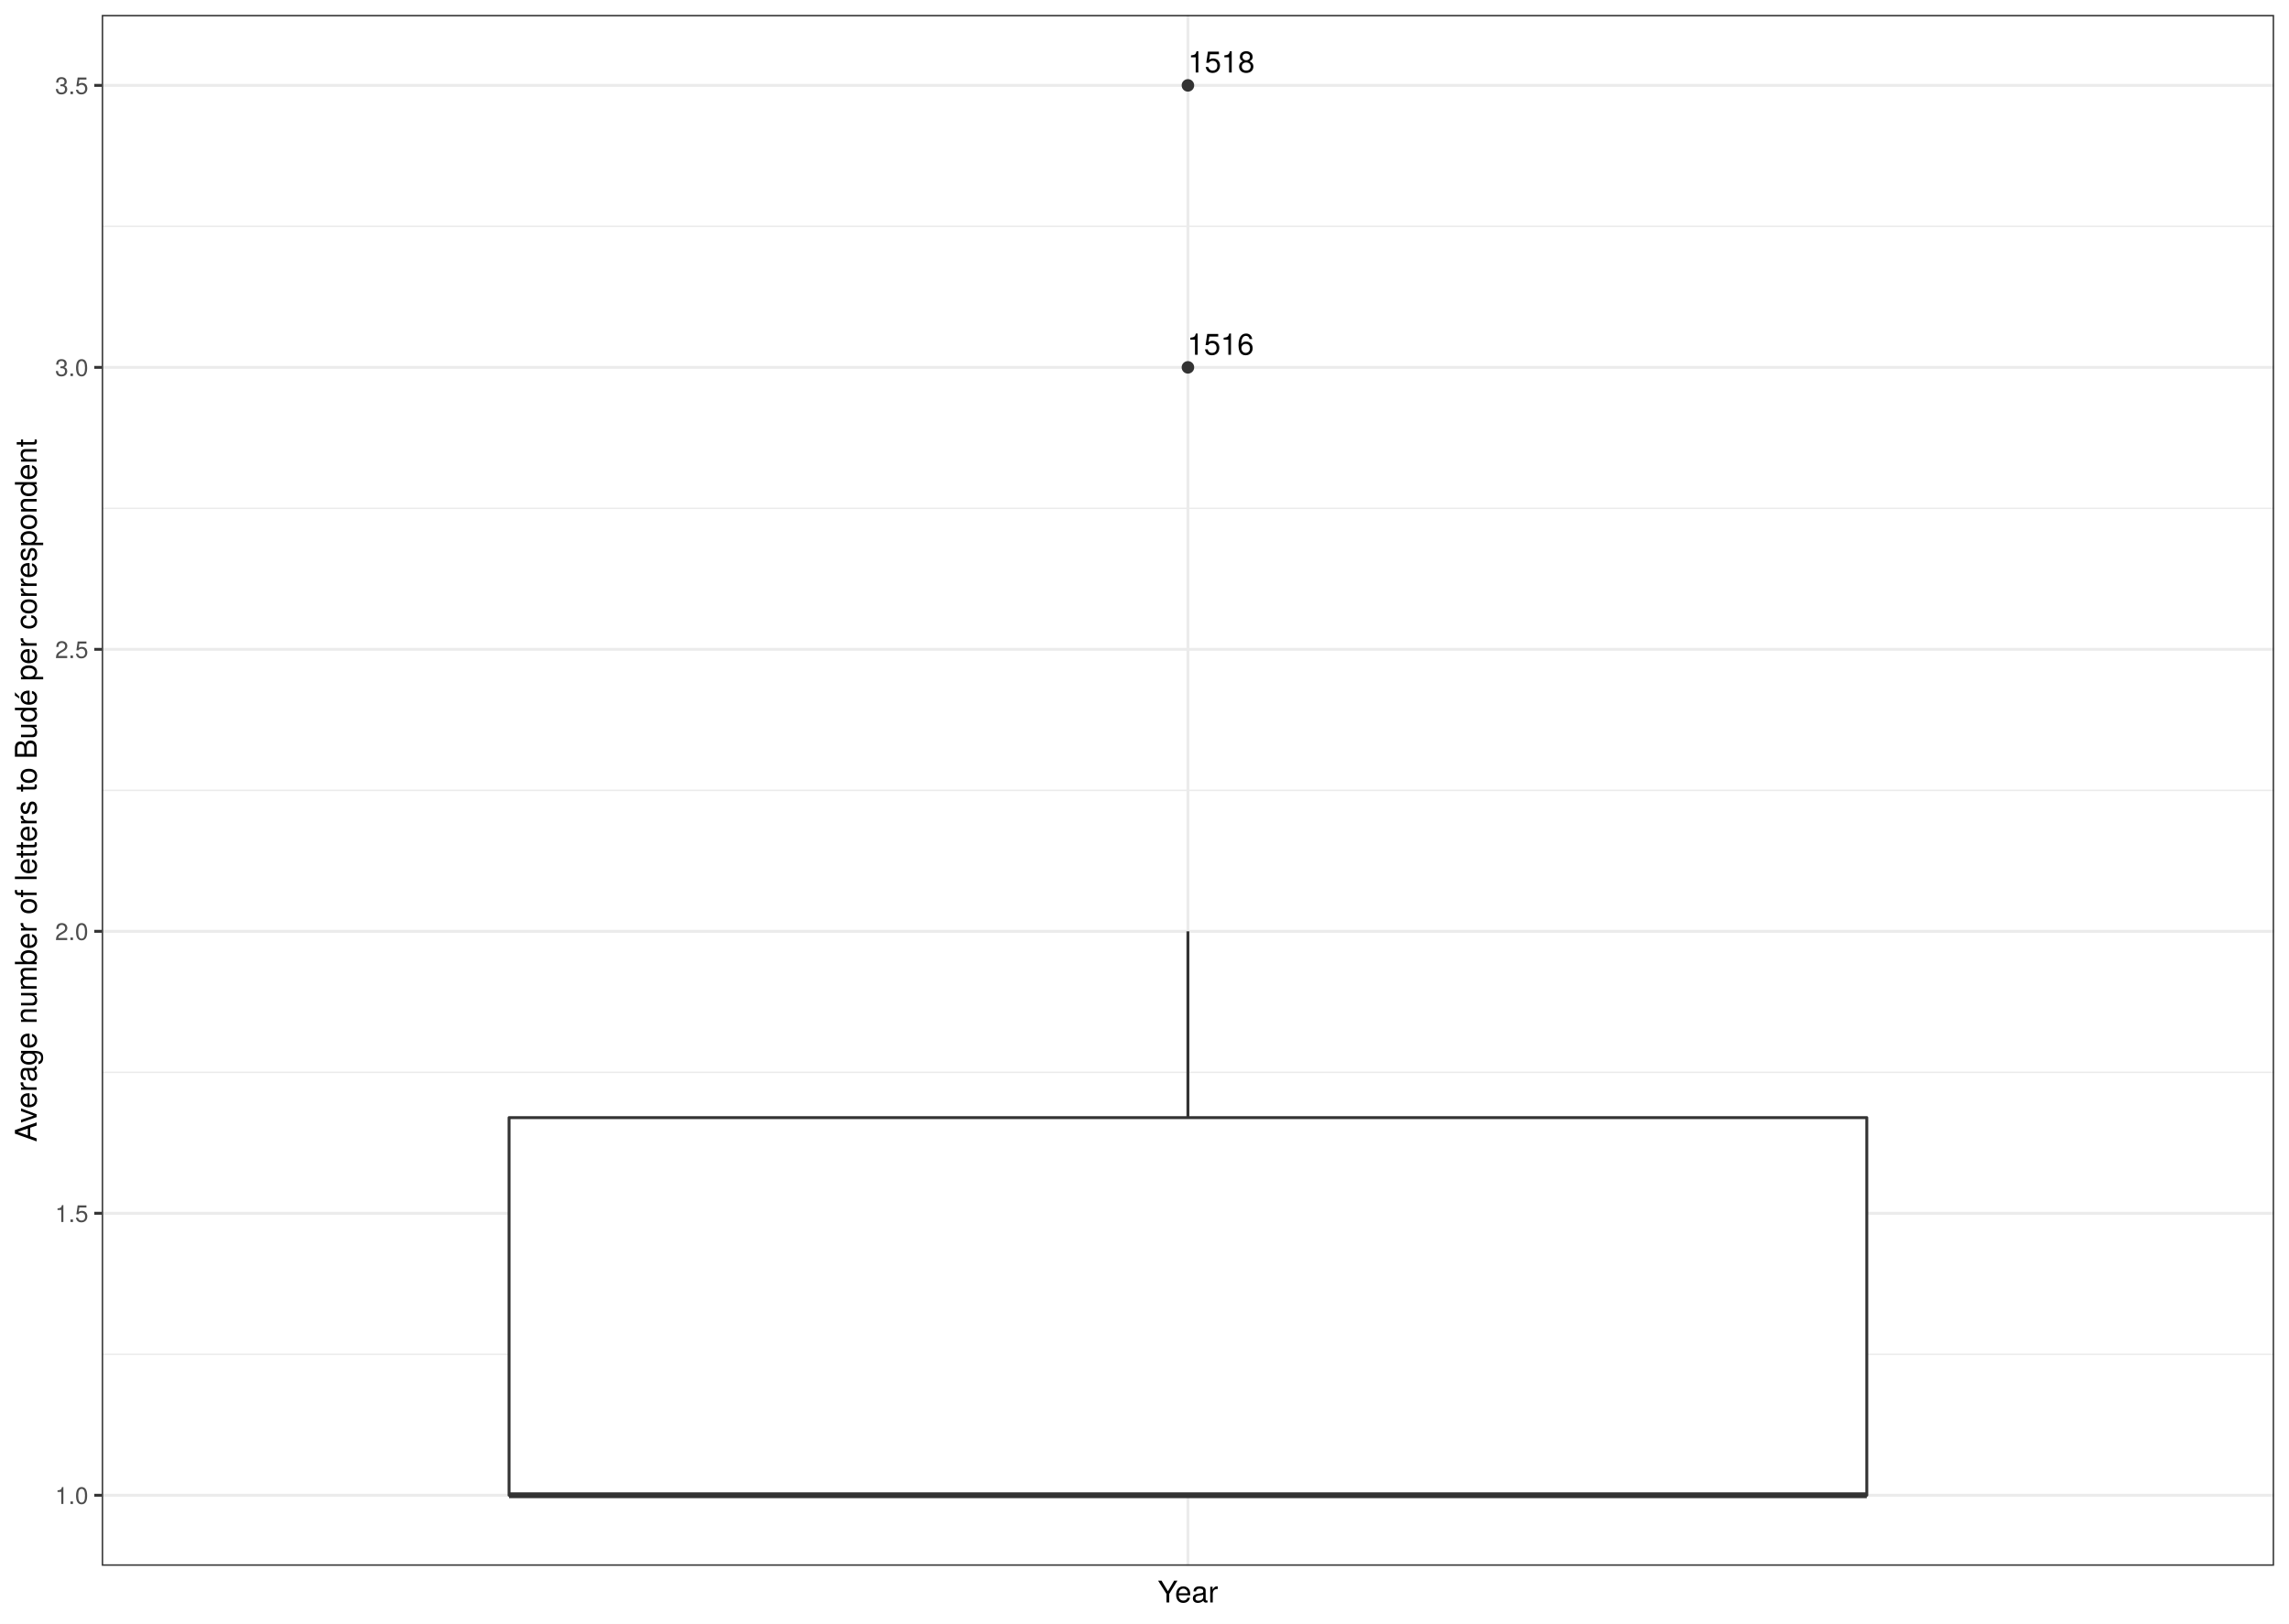
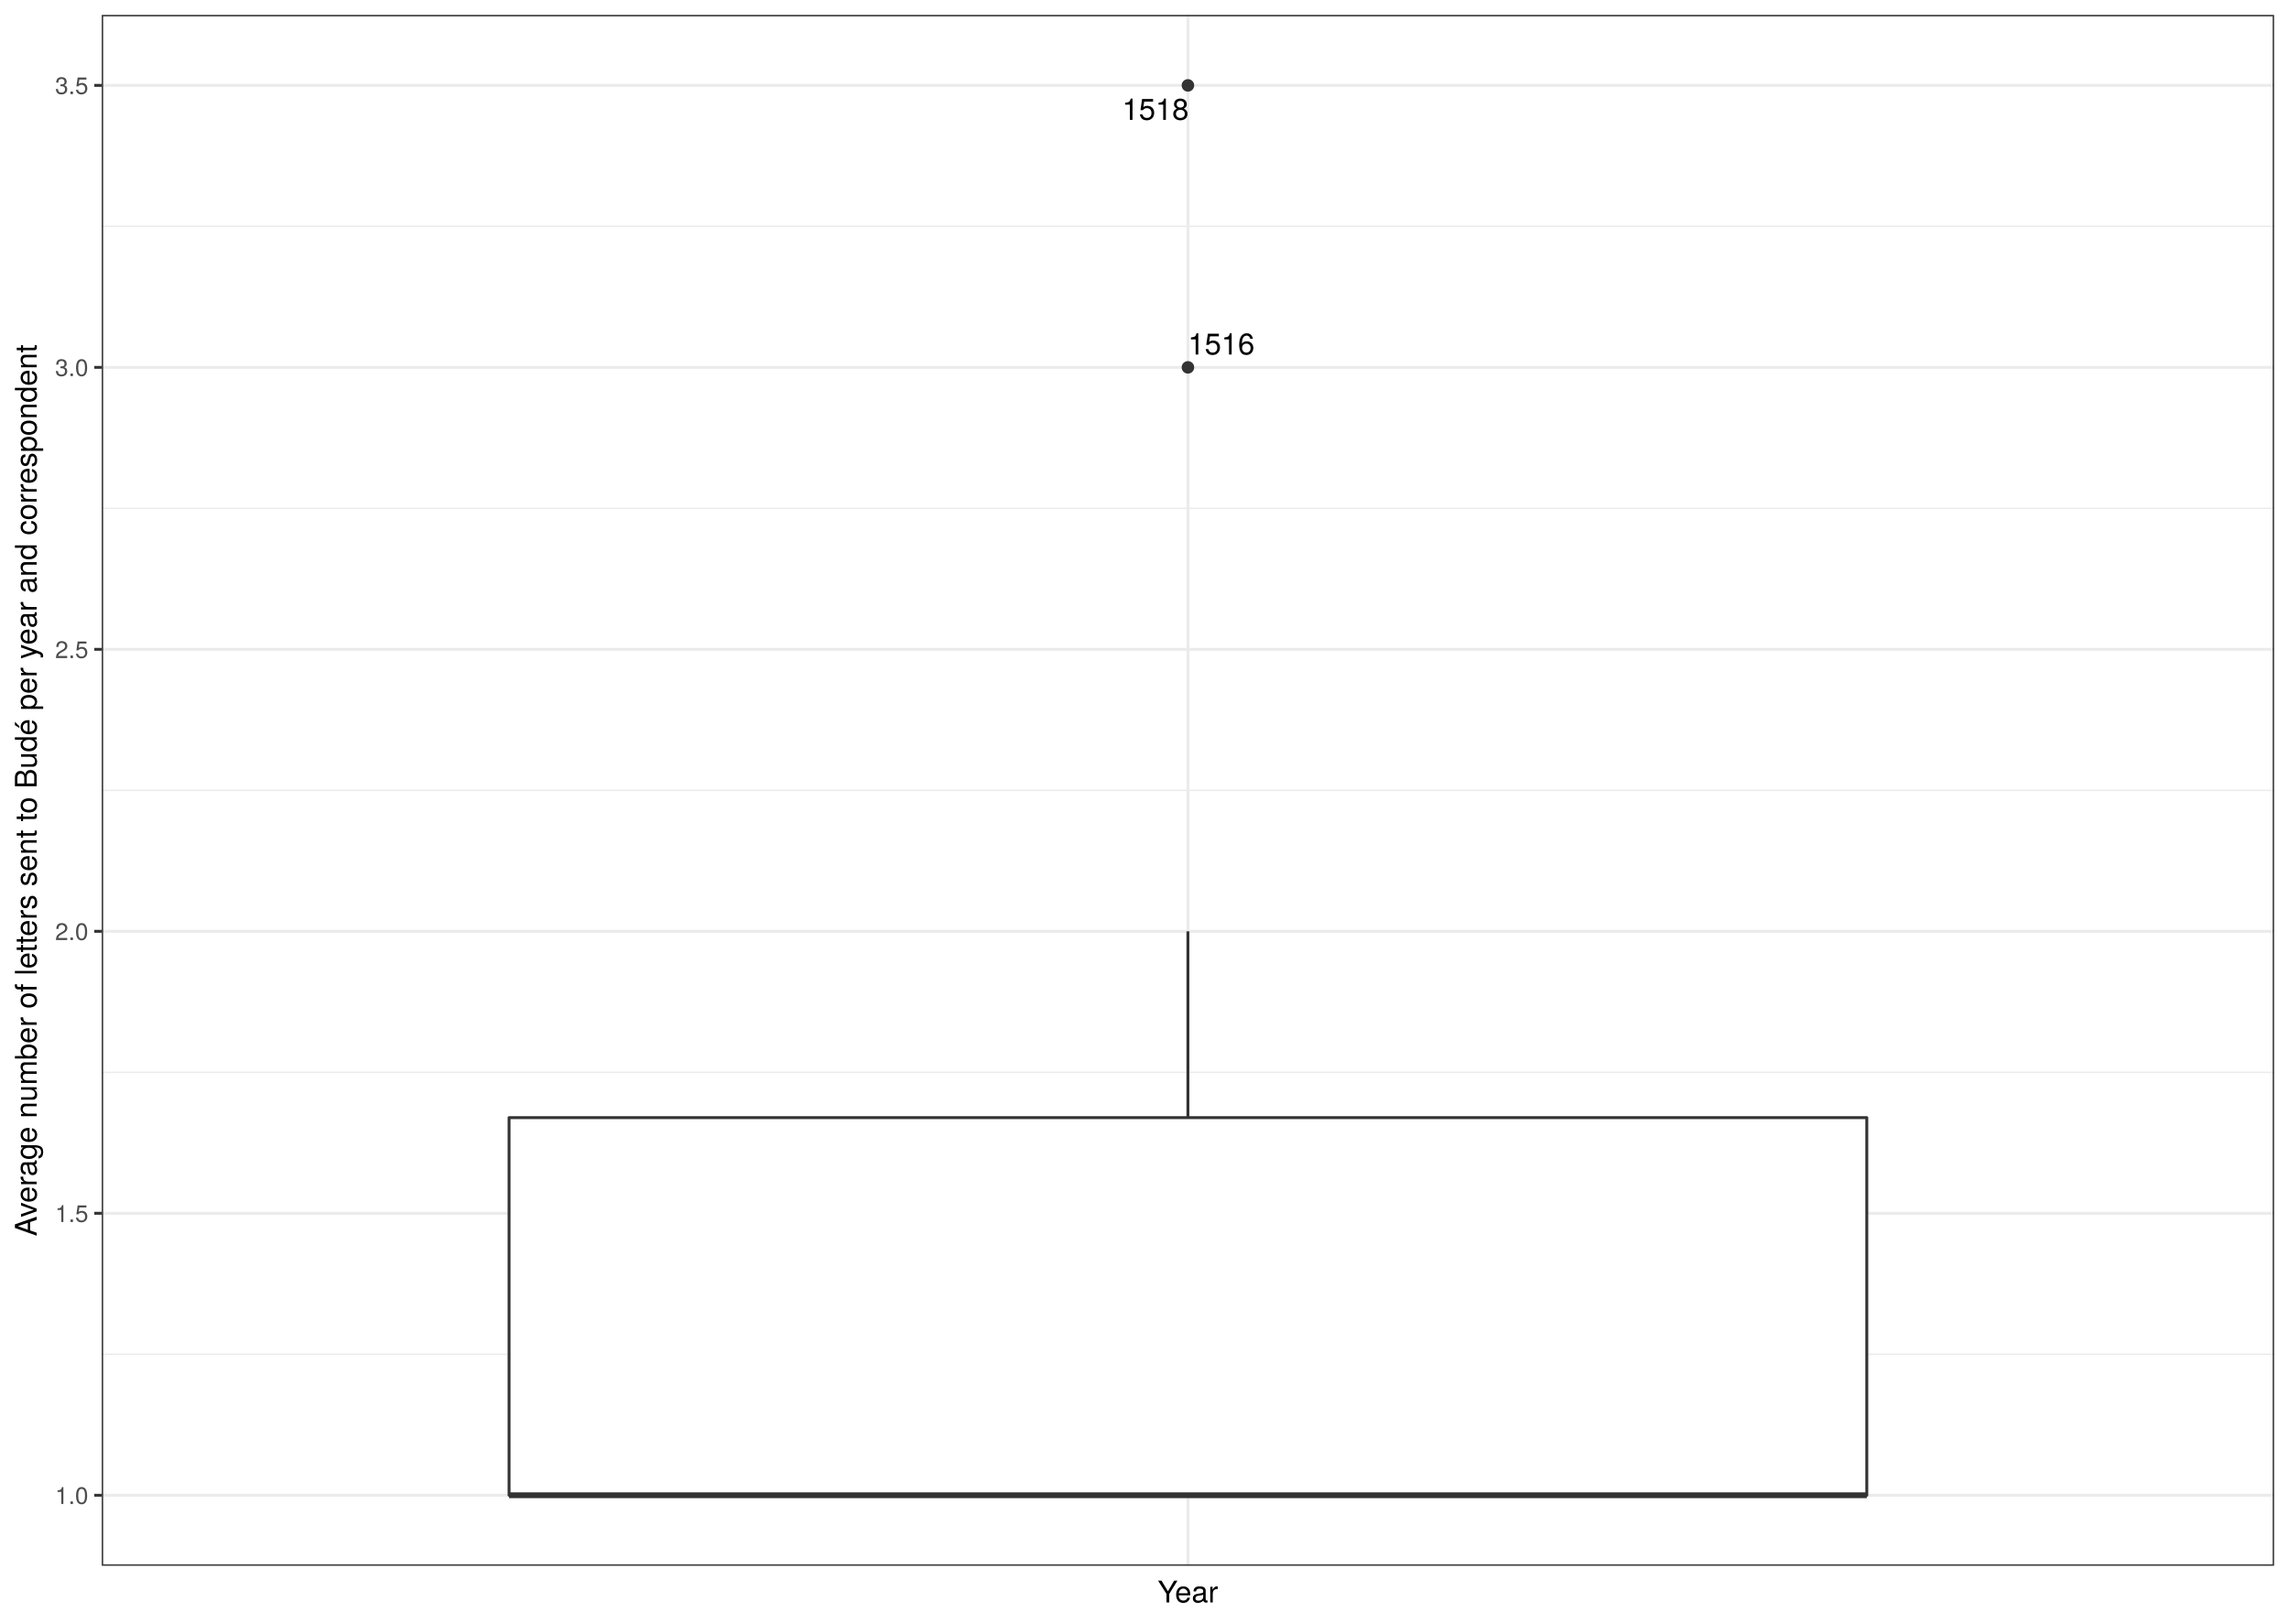
<svg xmlns="http://www.w3.org/2000/svg" class="svglite" width="842.40pt" height="597.60pt" viewBox="0 0 842.40 597.60">
  <defs>
    <style type="text/css">
    .svglite line, .svglite polyline, .svglite polygon, .svglite path, .svglite rect, .svglite circle {
      fill: none;
      stroke: #000000;
      stroke-linecap: round;
      stroke-linejoin: round;
      stroke-miterlimit: 10.00;
    }
    .svglite text {
      white-space: pre;
    }
  </style>
  </defs>
  <rect width="100%" height="100%" style="stroke: none; fill: #FFFFFF;" />
  <defs>
    <clipPath id="cpMC4wMHw4NDIuNDB8MC4wMHw1OTcuNjA=">
      <rect x="0.00" y="0.00" width="842.40" height="597.60" />
    </clipPath>
  </defs>
  <g clip-path="url(#cpMC4wMHw4NDIuNDB8MC4wMHw1OTcuNjA=)">
    <rect x="0.00" y="-0" width="842.40" height="597.60" style="stroke-width: 1.07; stroke: #FFFFFF; fill: #FFFFFF;" />
  </g>
  <defs>
    <clipPath id="cpMzcuNDR8ODM2LjkyfDUuNDh8NTc2LjMz">
      <rect x="37.44" y="5.48" width="799.48" height="570.85" />
    </clipPath>
  </defs>
  <g clip-path="url(#cpMzcuNDR8ODM2LjkyfDUuNDh8NTc2LjMz)">
    <rect x="37.44" y="5.48" width="799.48" height="570.85" style="stroke-width: 1.07; stroke: none; fill: #FFFFFF;" />
    <polyline points="37.44,498.49 836.92,498.49 " style="stroke-width: 0.53; stroke: #EBEBEB; stroke-linecap: butt;" />
    <polyline points="37.44,394.70 836.92,394.70 " style="stroke-width: 0.53; stroke: #EBEBEB; stroke-linecap: butt;" />
    <polyline points="37.44,290.91 836.92,290.91 " style="stroke-width: 0.53; stroke: #EBEBEB; stroke-linecap: butt;" />
    <polyline points="37.44,187.11 836.92,187.11 " style="stroke-width: 0.53; stroke: #EBEBEB; stroke-linecap: butt;" />
    <polyline points="37.44,83.32 836.92,83.32 " style="stroke-width: 0.53; stroke: #EBEBEB; stroke-linecap: butt;" />
    <polyline points="37.44,550.38 836.92,550.38 " style="stroke-width: 1.07; stroke: #EBEBEB; stroke-linecap: butt;" />
    <polyline points="37.44,446.59 836.92,446.59 " style="stroke-width: 1.07; stroke: #EBEBEB; stroke-linecap: butt;" />
    <polyline points="37.44,342.80 836.92,342.80 " style="stroke-width: 1.07; stroke: #EBEBEB; stroke-linecap: butt;" />
    <polyline points="37.44,239.01 836.92,239.01 " style="stroke-width: 1.07; stroke: #EBEBEB; stroke-linecap: butt;" />
    <polyline points="37.44,135.22 836.92,135.22 " style="stroke-width: 1.07; stroke: #EBEBEB; stroke-linecap: butt;" />
    <polyline points="37.44,31.43 836.92,31.43 " style="stroke-width: 1.07; stroke: #EBEBEB; stroke-linecap: butt;" />
    <polyline points="437.18,576.33 437.18,5.48 " style="stroke-width: 1.07; stroke: #EBEBEB; stroke-linecap: butt;" />
    <circle cx="437.18" cy="135.22" r="1.95" style="stroke-width: 0.71; stroke: #333333; fill: #333333;" />
    <circle cx="437.18" cy="31.43" r="1.95" style="stroke-width: 0.71; stroke: #333333; fill: #333333;" />
    <line x1="437.18" y1="411.38" x2="437.18" y2="342.80" style="stroke-width: 1.07; stroke: #333333; stroke-linecap: butt;" />
    <line x1="437.18" y1="550.38" x2="437.18" y2="550.38" style="stroke-width: 1.07; stroke: #333333; stroke-linecap: butt;" />
    <polygon points="187.35,411.38 187.35,550.38 687.02,550.38 687.02,411.38 187.35,411.38 " style="stroke-width: 1.07; stroke: #333333; fill: #FFFFFF;" />
    <line x1="187.35" y1="550.38" x2="687.02" y2="550.38" style="stroke-width: 2.13; stroke: #333333; stroke-linecap: butt;" />
-     <text x="449.20" y="130.59" text-anchor="middle" style="font-size: 11.04px; font-family: &quot;TeX Gyre Heros&quot;;" textLength="28.08px" lengthAdjust="spacingAndGlyphs">1516</text>
-     <text x="449.46" y="26.68" text-anchor="middle" style="font-size: 11.04px; font-family: &quot;TeX Gyre Heros&quot;;" textLength="28.08px" lengthAdjust="spacingAndGlyphs">1518</text>
+     <text x="449.44" y="130.50" text-anchor="middle" style="font-size: 11.04px; font-family: &quot;TeX Gyre Heros&quot;;" textLength="28.08px" lengthAdjust="spacingAndGlyphs">1516</text>
+     <text x="425.23" y="44.11" text-anchor="middle" style="font-size: 11.04px; font-family: &quot;TeX Gyre Heros&quot;;" textLength="28.08px" lengthAdjust="spacingAndGlyphs">1518</text>
    <rect x="37.44" y="5.48" width="799.48" height="570.85" style="stroke-width: 1.07; stroke: #333333;" />
  </g>
  <g clip-path="url(#cpMC4wMHw4NDIuNDB8MC4wMHw1OTcuNjA=)">
    <text x="32.51" y="553.59" text-anchor="end" style="font-size: 8.80px;fill: #4D4D4D; font-family: &quot;TeX Gyre Heros&quot;;" textLength="13.98px" lengthAdjust="spacingAndGlyphs">1.0</text>
    <text x="32.51" y="449.80" text-anchor="end" style="font-size: 8.80px;fill: #4D4D4D; font-family: &quot;TeX Gyre Heros&quot;;" textLength="13.98px" lengthAdjust="spacingAndGlyphs">1.5</text>
    <text x="32.51" y="346.01" text-anchor="end" style="font-size: 8.80px;fill: #4D4D4D; font-family: &quot;TeX Gyre Heros&quot;;" textLength="13.98px" lengthAdjust="spacingAndGlyphs">2.0</text>
    <text x="32.51" y="242.22" text-anchor="end" style="font-size: 8.80px;fill: #4D4D4D; font-family: &quot;TeX Gyre Heros&quot;;" textLength="13.98px" lengthAdjust="spacingAndGlyphs">2.5</text>
    <text x="32.51" y="138.43" text-anchor="end" style="font-size: 8.80px;fill: #4D4D4D; font-family: &quot;TeX Gyre Heros&quot;;" textLength="13.98px" lengthAdjust="spacingAndGlyphs">3.0</text>
    <text x="32.51" y="34.63" text-anchor="end" style="font-size: 8.80px;fill: #4D4D4D; font-family: &quot;TeX Gyre Heros&quot;;" textLength="13.98px" lengthAdjust="spacingAndGlyphs">3.5</text>
    <polyline points="34.70,550.38 37.44,550.38 " style="stroke-width: 1.07; stroke: #333333; stroke-linecap: butt;" />
    <polyline points="34.70,446.59 37.44,446.59 " style="stroke-width: 1.07; stroke: #333333; stroke-linecap: butt;" />
    <polyline points="34.70,342.80 37.44,342.80 " style="stroke-width: 1.07; stroke: #333333; stroke-linecap: butt;" />
    <polyline points="34.70,239.01 37.44,239.01 " style="stroke-width: 1.07; stroke: #333333; stroke-linecap: butt;" />
    <polyline points="34.70,135.22 37.44,135.22 " style="stroke-width: 1.07; stroke: #333333; stroke-linecap: butt;" />
    <polyline points="34.70,31.43 37.44,31.43 " style="stroke-width: 1.07; stroke: #333333; stroke-linecap: butt;" />
    <text x="437.18" y="589.83" text-anchor="middle" style="font-size: 11.00px; font-family: &quot;TeX Gyre Heros&quot;;" textLength="23.28px" lengthAdjust="spacingAndGlyphs">Year</text>
-     <text transform="translate(13.50,290.91) rotate(-90)" text-anchor="middle" style="font-size: 11.00px; font-family: &quot;TeX Gyre Heros&quot;;" textLength="295.86px" lengthAdjust="spacingAndGlyphs">Average number of letters to Budé per correspondent</text>
+     <text transform="translate(13.50,290.91) rotate(-90)" text-anchor="middle" style="font-size: 11.00px; font-family: &quot;TeX Gyre Heros&quot;;" textLength="375.36px" lengthAdjust="spacingAndGlyphs">Average number of letters sent to Budé per year and correspondent</text>
  </g>
</svg>
